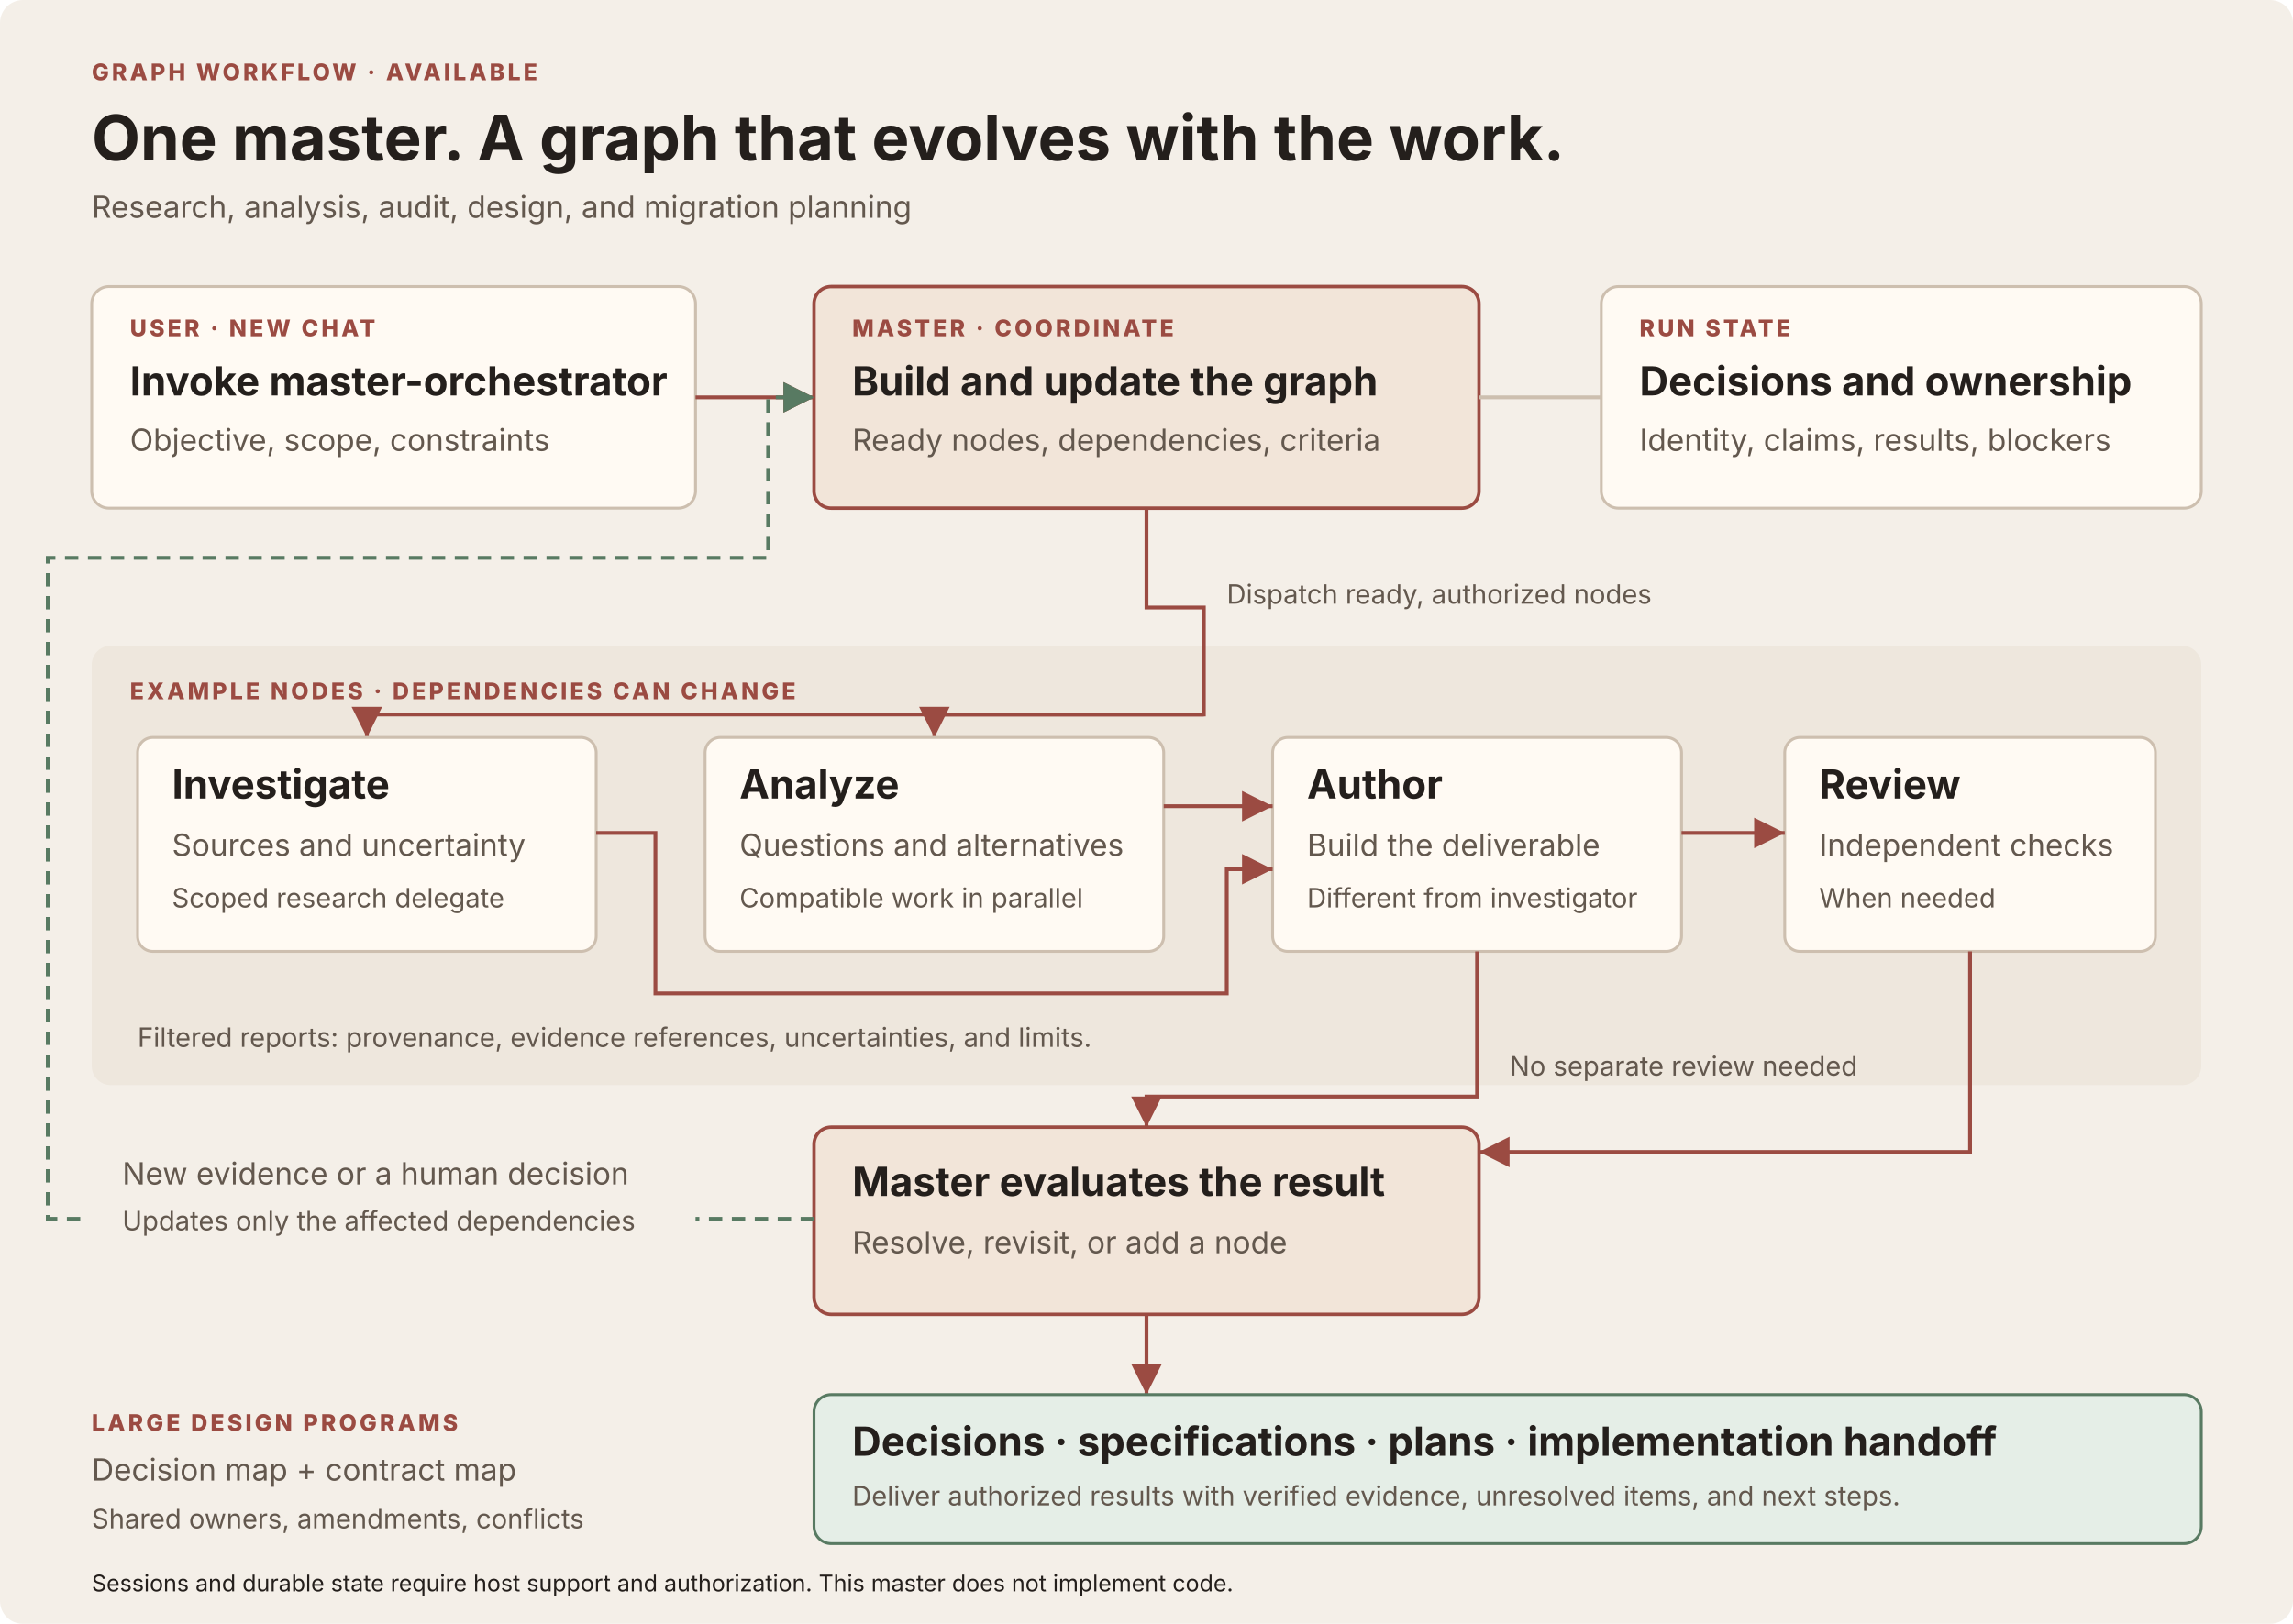
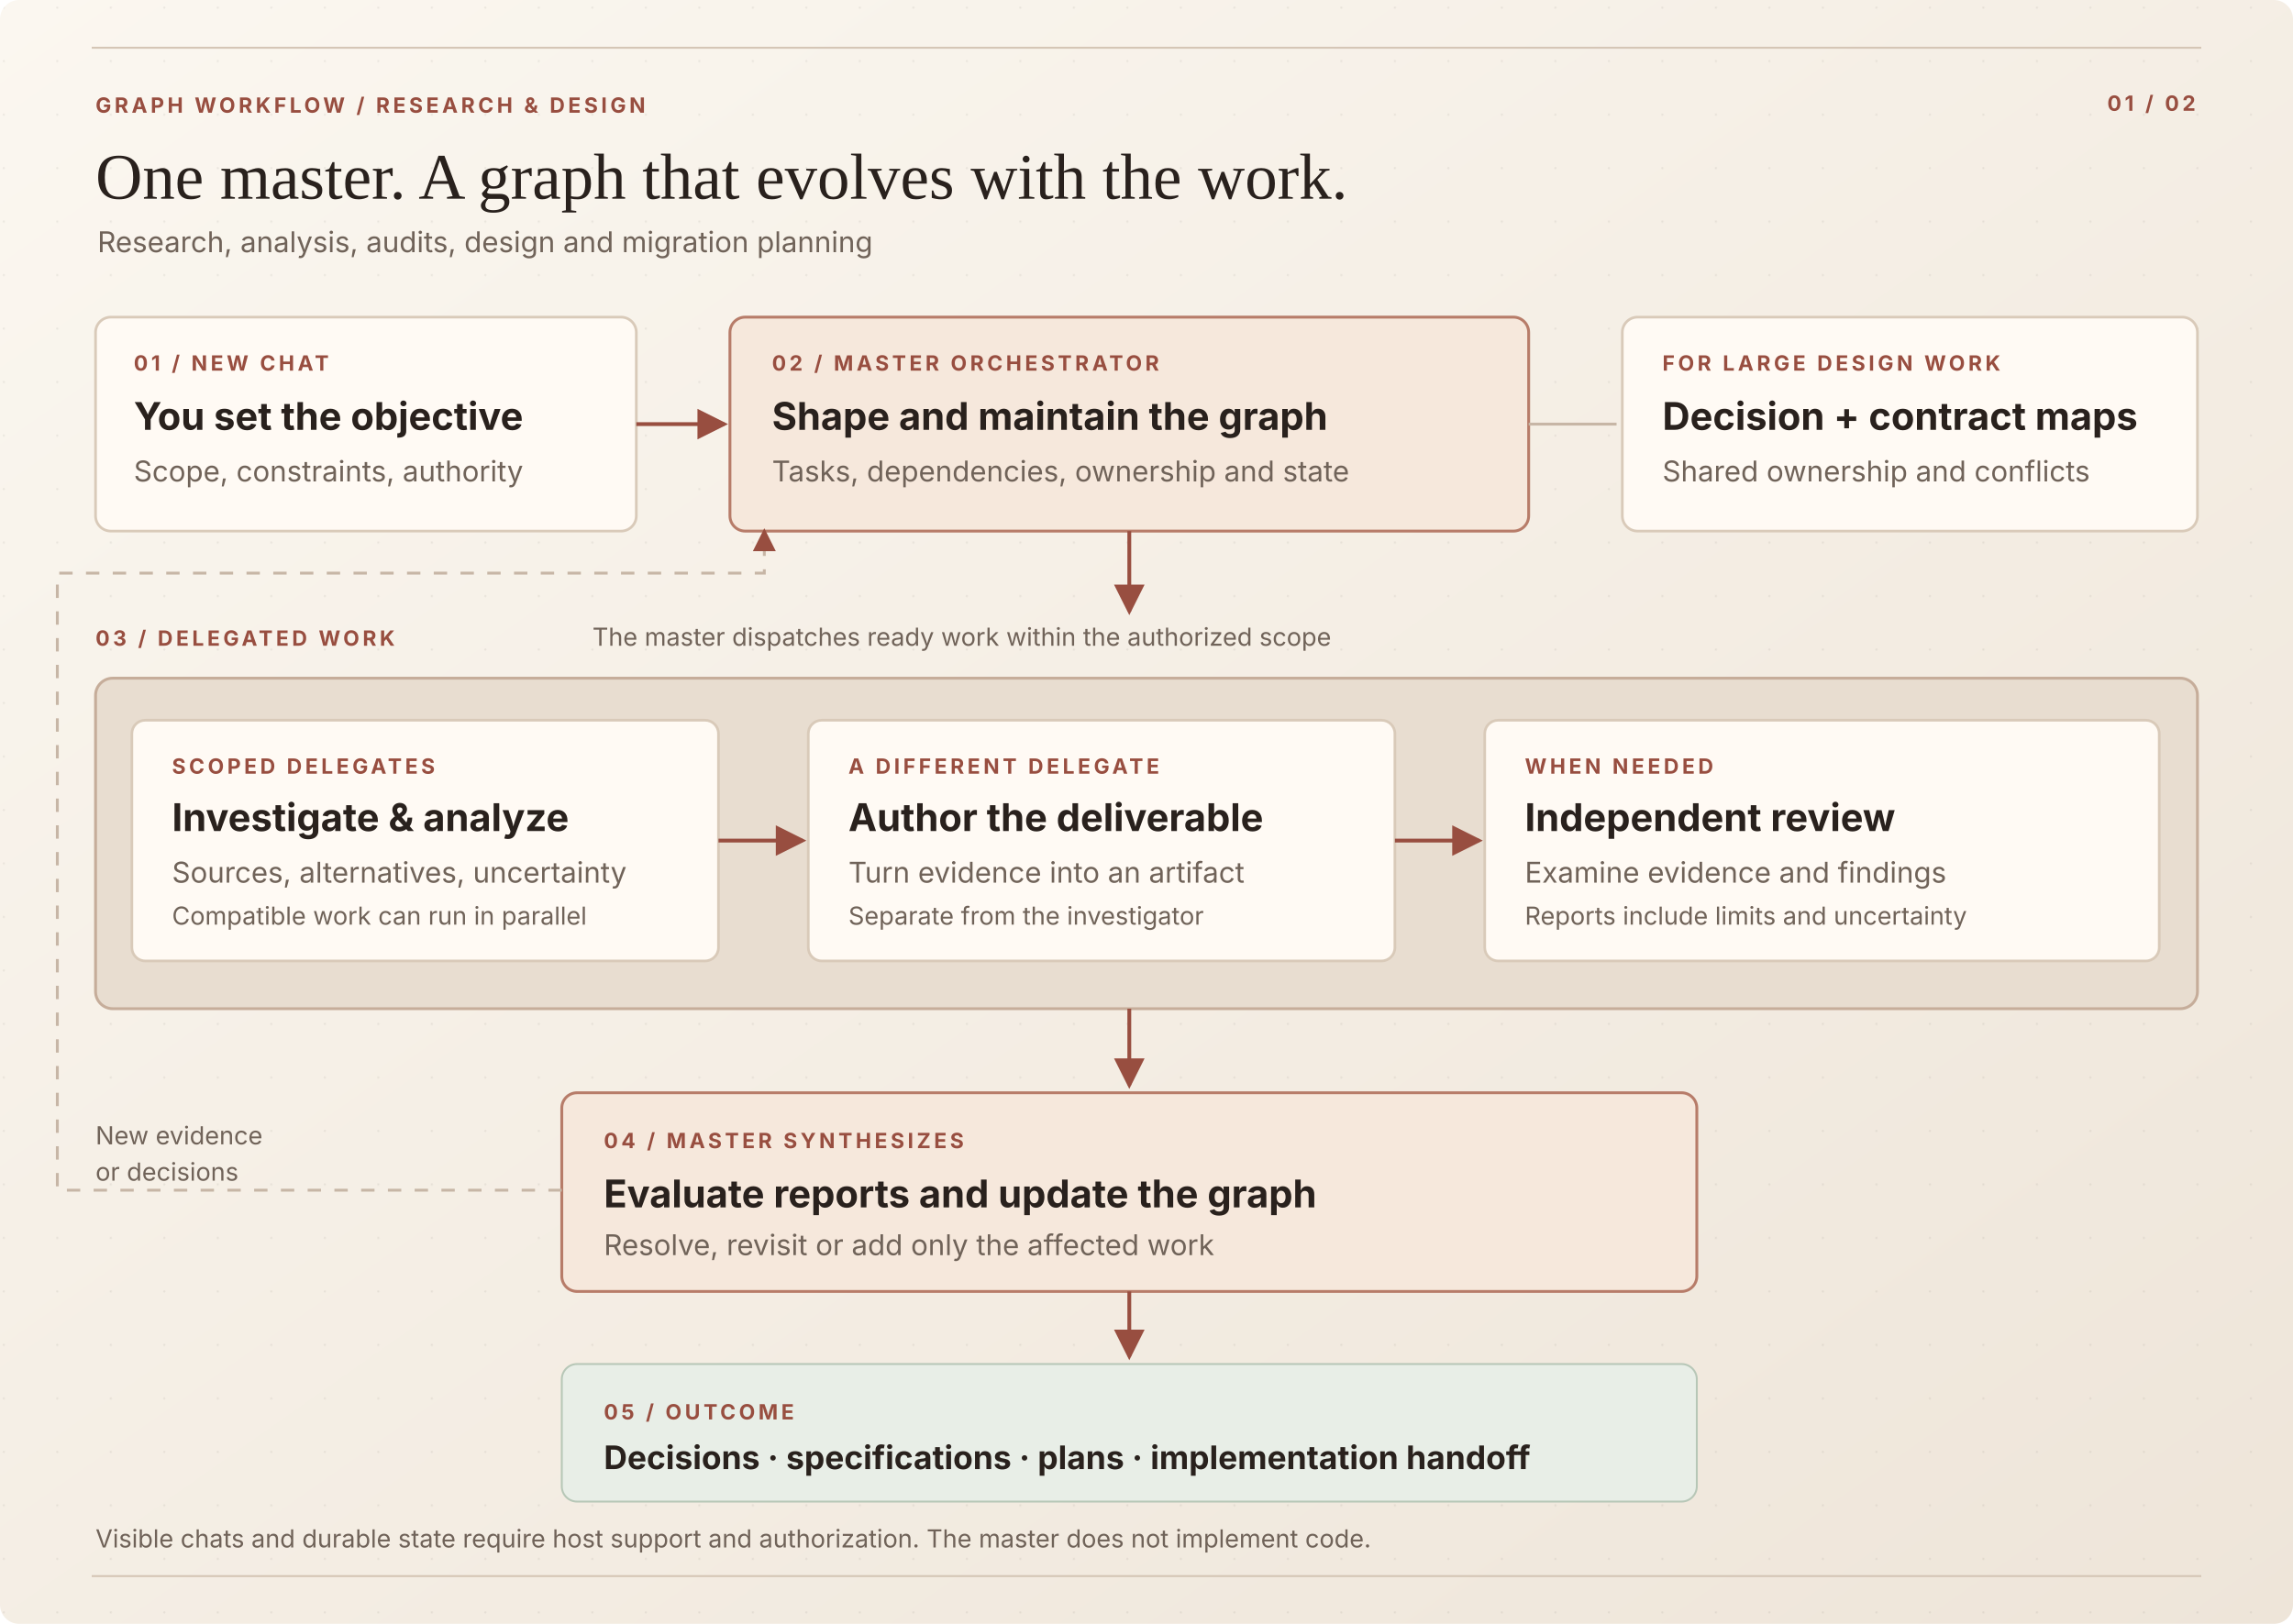
<svg xmlns="http://www.w3.org/2000/svg" viewBox="0 0 1200 850" role="img" aria-labelledby="title desc">
  <defs>
-     <marker id="arrow" markerWidth="8" markerHeight="8" refX="8" refY="4" orient="auto">
-       <path d="M0 0L8 4L0 8" fill="#9b4b42" />
+     <linearGradient id="page" x2="1" y2="1">
+       <stop stop-color="#fbf7f0" />
+       <stop offset="1" stop-color="#eee5d9" />
+     </linearGradient>
+     <pattern id="grain" width="28" height="28" patternUnits="userSpaceOnUse">
+       <circle cx="2" cy="4" r=".6" fill="#302722" opacity=".07" />
+     </pattern>
+     <marker id="arrow" markerWidth="8" markerHeight="8" refX="7" refY="4" orient="auto">
+       <path d="M0 0L8 4L0 8Z" fill="#984e40" />
    </marker>
-     <marker id="feedback" markerWidth="8" markerHeight="8" refX="8" refY="4" orient="auto">
-       <path d="M0 0L8 4L0 8" fill="#587a62" />
-     </marker>
-     <style>
-       text { font-family: ui-sans-serif, system-ui, -apple-system, "Segoe UI", sans-serif; fill: #241f1c; }
-       .box { fill: #fffaf3; stroke: #cdbfaf; stroke-width: 1.5; }
-       .master { fill: #f2e5d9; stroke: #9b4b42; stroke-width: 1.8; }
-       .output { fill: #e5eee7; stroke: #587a62; stroke-width: 1.5; }
-       .eyebrow { font-size: 12px; font-weight: 800; letter-spacing: 1.5px; fill: #9b4b42; }
-       .label { font-size: 21px; font-weight: 700; }
-       .detail { font-size: 16px; fill: #63584e; }
-       .small { font-size: 14px; fill: #63584e; }
-       .edge { fill: none; stroke: #9b4b42; stroke-width: 2; marker-end: url(#arrow); }
-       .loop { fill: none; stroke: #587a62; stroke-width: 2; stroke-dasharray: 7 5; marker-end: url(#feedback); }
-     </style>
+     <style>text{font-family:Inter,ui-sans-serif,system-ui,-apple-system,"Segoe UI",sans-serif;fill:#29211d}.serif{font-family:Georgia,"Times New Roman",serif}.eyebrow{font-size:11px;font-weight:700;letter-spacing:1.7px;fill:#984e40}.label{font-size:20px;font-weight:700}.detail{font-size:15px;fill:#706359}.small{font-size:13px;fill:#706359}.card{fill:#fffaf4;stroke:#d9cab9;stroke-width:1.4}.master{fill:#f6e8dc;stroke:#b77c69;stroke-width:1.5}.line{fill:none;stroke:#984e40;stroke-width:2;marker-end:url(#arrow)}.soft{fill:none;stroke:#c7b6a6;stroke-width:1.5}</style>
  </defs>
-   <rect width="1200" height="850" rx="12" fill="#f4efe8" />
-   <text x="48" y="42" class="eyebrow">GRAPH WORKFLOW · AVAILABLE</text>
-   <text x="48" y="84" font-size="33" font-weight="700">One master. A graph that evolves with the work.</text>
-   <text x="48" y="114" class="detail">Research, analysis, audit, design, and migration planning</text>
-   <rect class="box" x="48" y="150" width="316" height="116" rx="9" />
-   <text class="eyebrow" x="68" y="176">USER · NEW CHAT</text>
-   <text class="label" x="68" y="207">Invoke master-orchestrator</text>
-   <text class="detail" x="68" y="236">Objective, scope, constraints</text>
-   <path class="edge" d="M364 208H426" />
-   <rect class="master" x="426" y="150" width="348" height="116" rx="9" />
-   <text class="eyebrow" x="446" y="176">MASTER · COORDINATE</text>
-   <text class="label" x="446" y="207">Build and update the graph</text>
-   <text class="detail" x="446" y="236">Ready nodes, dependencies, criteria</text>
-   <rect class="box" x="838" y="150" width="314" height="116" rx="9" />
-   <text class="eyebrow" x="858" y="176">RUN STATE</text>
-   <text class="label" x="858" y="207">Decisions and ownership</text>
-   <text class="detail" x="858" y="236">Identity, claims, results, blockers</text>
-   <path d="M774 208H838" fill="none" stroke="#cdbfaf" stroke-width="2" />
-   <rect x="48" y="338" width="1104" height="230" rx="10" fill="#eee7dd" />
-   <text x="68" y="366" class="eyebrow">EXAMPLE NODES · DEPENDENCIES CAN CHANGE</text>
-   <path class="edge" d="M600 266V318H630V374H192V386" />
-   <path class="edge" d="M630 374H489V386" />
-   <text x="642" y="316" class="small">Dispatch ready, authorized nodes</text>
-   <rect class="box" x="72" y="386" width="240" height="112" rx="8" />
-   <text class="label" x="90" y="418">Investigate</text>
-   <text class="detail" x="90" y="448">Sources and uncertainty</text>
-   <text class="small" x="90" y="475">Scoped research delegate</text>
-   <rect class="box" x="369" y="386" width="240" height="112" rx="8" />
-   <text class="label" x="387" y="418">Analyze</text>
-   <text class="detail" x="387" y="448">Questions and alternatives</text>
-   <text class="small" x="387" y="475">Compatible work in parallel</text>
-   <rect class="box" x="666" y="386" width="214" height="112" rx="8" />
-   <text class="label" x="684" y="418">Author</text>
-   <text class="detail" x="684" y="448">Build the deliverable</text>
-   <text class="small" x="684" y="475">Different from investigator</text>
-   <rect class="box" x="934" y="386" width="194" height="112" rx="8" />
-   <text class="label" x="952" y="418">Review</text>
-   <text class="detail" x="952" y="448">Independent checks</text>
-   <text class="small" x="952" y="475">When needed</text>
-   <path class="edge" d="M312 436H343V520H642V455H666" />
-   <path class="edge" d="M609 422H666" />
-   <path class="edge" d="M880 436H934" />
-   <text x="72" y="548" class="small">Filtered reports: provenance, evidence references, uncertainties, and limits.</text>
-   <path class="edge" d="M773 498V574H600V590" />
-   <text x="790" y="563" class="small">No separate review needed</text>
-   <path class="edge" d="M1031 498V603H774" />
-   <rect class="master" x="426" y="590" width="348" height="98" rx="9" />
-   <text class="label" x="446" y="626">Master evaluates the result</text>
-   <text class="detail" x="446" y="656">Resolve, revisit, or add a node</text>
-   <path class="loop" d="M426 638H25V292H402V208H426" />
-   <rect x="44" y="593" width="320" height="74" rx="6" fill="#f4efe8" />
-   <text x="64" y="620" class="detail">New evidence or a human decision</text>
-   <text x="64" y="644" class="small">Updates only the affected dependencies</text>
-   <path class="edge" d="M600 688V730" />
-   <rect class="output" x="426" y="730" width="726" height="78" rx="9" />
-   <text class="label" x="446" y="762">Decisions · specifications · plans · implementation handoff</text>
-   <text class="small" x="446" y="788">Deliver authorized results with verified evidence, unresolved items, and next steps.</text>
-   <text x="48" y="749" class="eyebrow">LARGE DESIGN PROGRAMS</text>
-   <text x="48" y="775" class="detail">Decision map + contract map</text>
-   <text x="48" y="800" class="small">Shared owners, amendments, conflicts</text>
-   <text x="48" y="833" font-size="12" fill="#776c63">Sessions and durable state require host support and authorization. This master does not implement code.</text>
+   <rect width="1200" height="850" rx="10" fill="url(#page)" />
+   <rect width="1200" height="850" rx="10" fill="url(#grain)" />
+   <path d="M48 25H1152M48 825H1152" stroke="#d4c5b5" />
+   <text x="50" y="59" class="eyebrow">GRAPH WORKFLOW  /  RESEARCH &amp; DESIGN</text>
+   <text x="50" y="104" class="serif" font-size="34">One master. A graph that evolves with the work.</text>
+   <text x="51" y="132" class="detail">Research, analysis, audits, design and migration planning</text>
+   <text x="1149" y="58" class="eyebrow" text-anchor="end">01  /  02</text>
+   <rect x="50" y="166" width="283" height="112" rx="8" class="card" />
+   <text x="70" y="194" class="eyebrow">01  /  NEW CHAT</text>
+   <text x="70" y="225" class="label">You set the objective</text>
+   <text x="70" y="252" class="detail">Scope, constraints, authority</text>
+   <path d="M333 222H379" class="line" />
+   <rect x="382" y="166" width="418" height="112" rx="8" class="master" />
+   <text x="404" y="194" class="eyebrow">02  /  MASTER ORCHESTRATOR</text>
+   <text x="404" y="225" class="label">Shape and maintain the graph</text>
+   <text x="404" y="252" class="detail">Tasks, dependencies, ownership and state</text>
+   <path d="M800 222H846" class="soft" />
+   <rect x="849" y="166" width="301" height="112" rx="8" class="card" />
+   <text x="870" y="194" class="eyebrow">FOR LARGE DESIGN WORK</text>
+   <text x="870" y="225" class="label">Decision + contract maps</text>
+   <text x="870" y="252" class="detail">Shared ownership and conflicts</text>
+   <path d="M591 278V320" class="line" />
+   <text x="50" y="338" class="eyebrow">03  /  DELEGATED WORK</text>
+   <text x="310" y="338" class="small">The master dispatches ready work within the authorized scope</text>
+   <rect x="50" y="355" width="1100" height="173" rx="9" fill="#e8ddd0" stroke="#c6ad9a" stroke-width="1.5" />
+   <rect x="69" y="377" width="307" height="126" rx="7" class="card" />
+   <text x="90" y="405" class="eyebrow">SCOPED DELEGATES</text>
+   <text x="90" y="435" class="label">Investigate &amp; analyze</text>
+   <text x="90" y="462" class="detail">Sources, alternatives, uncertainty</text>
+   <text x="90" y="484" class="small">Compatible work can run in parallel</text>
+   <path d="M376 440H420" class="line" />
+   <rect x="423" y="377" width="307" height="126" rx="7" class="card" />
+   <text x="444" y="405" class="eyebrow">A DIFFERENT DELEGATE</text>
+   <text x="444" y="435" class="label">Author the deliverable</text>
+   <text x="444" y="462" class="detail">Turn evidence into an artifact</text>
+   <text x="444" y="484" class="small">Separate from the investigator</text>
+   <path d="M730 440H774" class="line" />
+   <rect x="777" y="377" width="353" height="126" rx="7" class="card" />
+   <text x="798" y="405" class="eyebrow">WHEN NEEDED</text>
+   <text x="798" y="435" class="label">Independent review</text>
+   <text x="798" y="462" class="detail">Examine evidence and findings</text>
+   <text x="798" y="484" class="small">Reports include limits and uncertainty</text>
+   <path d="M591 528V568" class="line" />
+   <rect x="294" y="572" width="594" height="104" rx="8" class="master" />
+   <text x="316" y="601" class="eyebrow">04  /  MASTER SYNTHESIZES</text>
+   <text x="316" y="632" class="label">Evaluate reports and update the graph</text>
+   <text x="316" y="657" class="detail">Resolve, revisit or add only the affected work</text>
+   <path d="M294 623H30V300H400V278" class="soft" stroke-dasharray="7 7" marker-end="url(#arrow)" />
+   <text x="50" y="599" class="small">New evidence</text>
+   <text x="50" y="618" class="small">or decisions</text>
+   <path d="M591 676V710" class="line" />
+   <rect x="294" y="714" width="594" height="72" rx="8" fill="#e8eee7" stroke="#b7c7b7" />
+   <text x="316" y="743" class="eyebrow">05  /  OUTCOME</text>
+   <text x="316" y="769" font-size="17" font-weight="700">Decisions · specifications · plans · implementation handoff</text>
+   <text x="50" y="810" class="small">Visible chats and durable state require host support and authorization. The master does not implement code.</text>
</svg>
